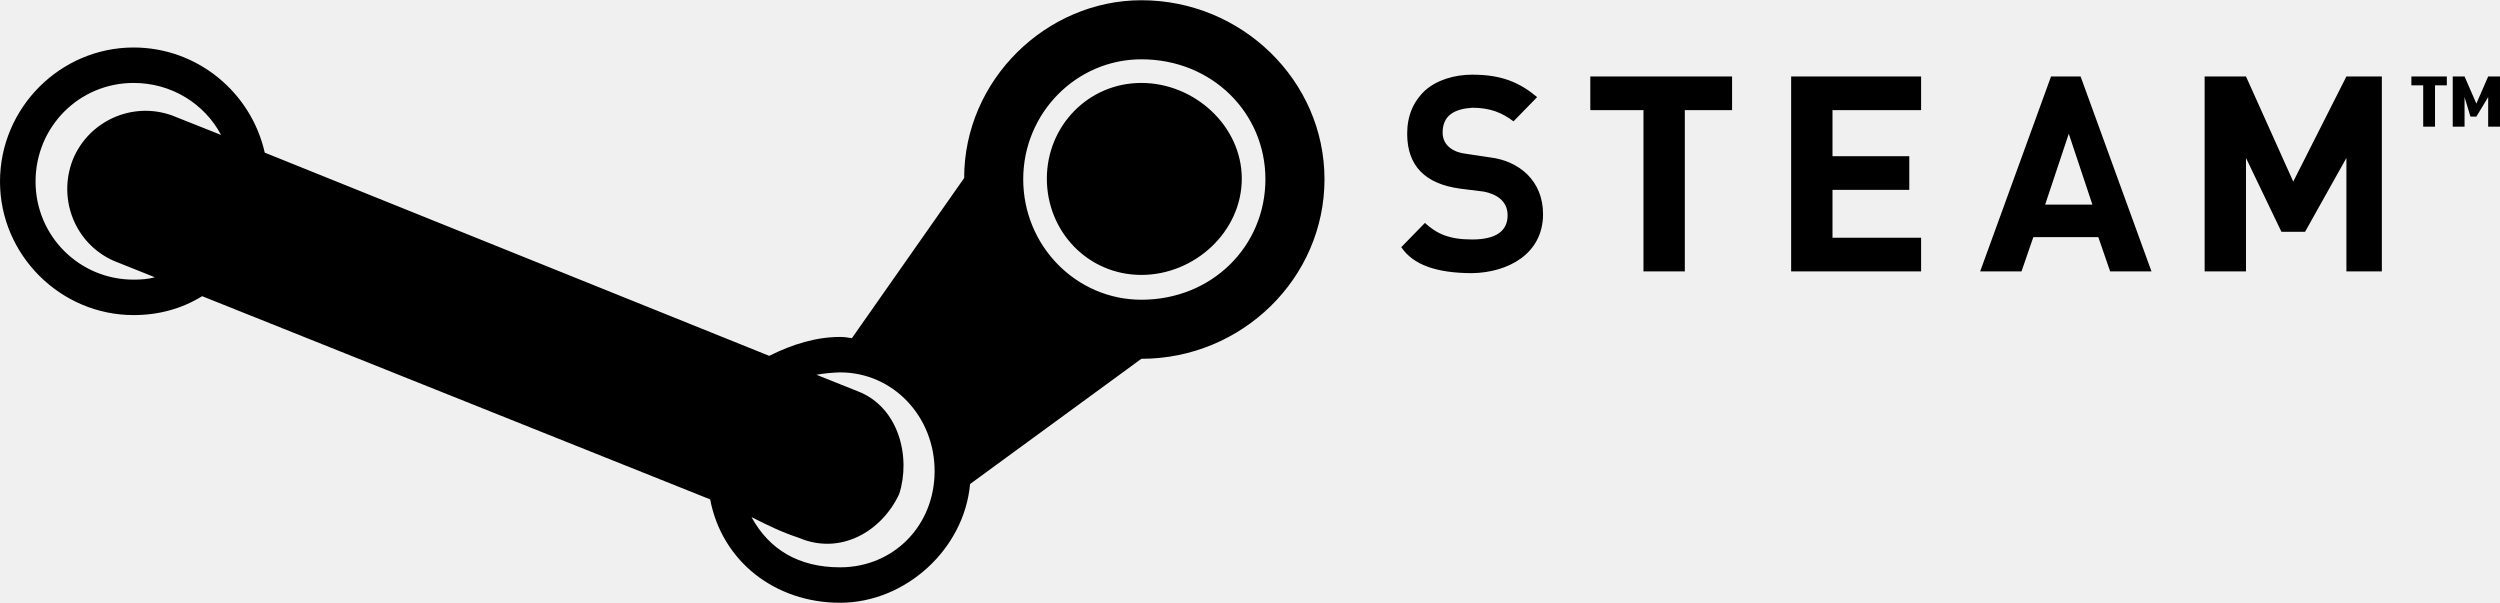
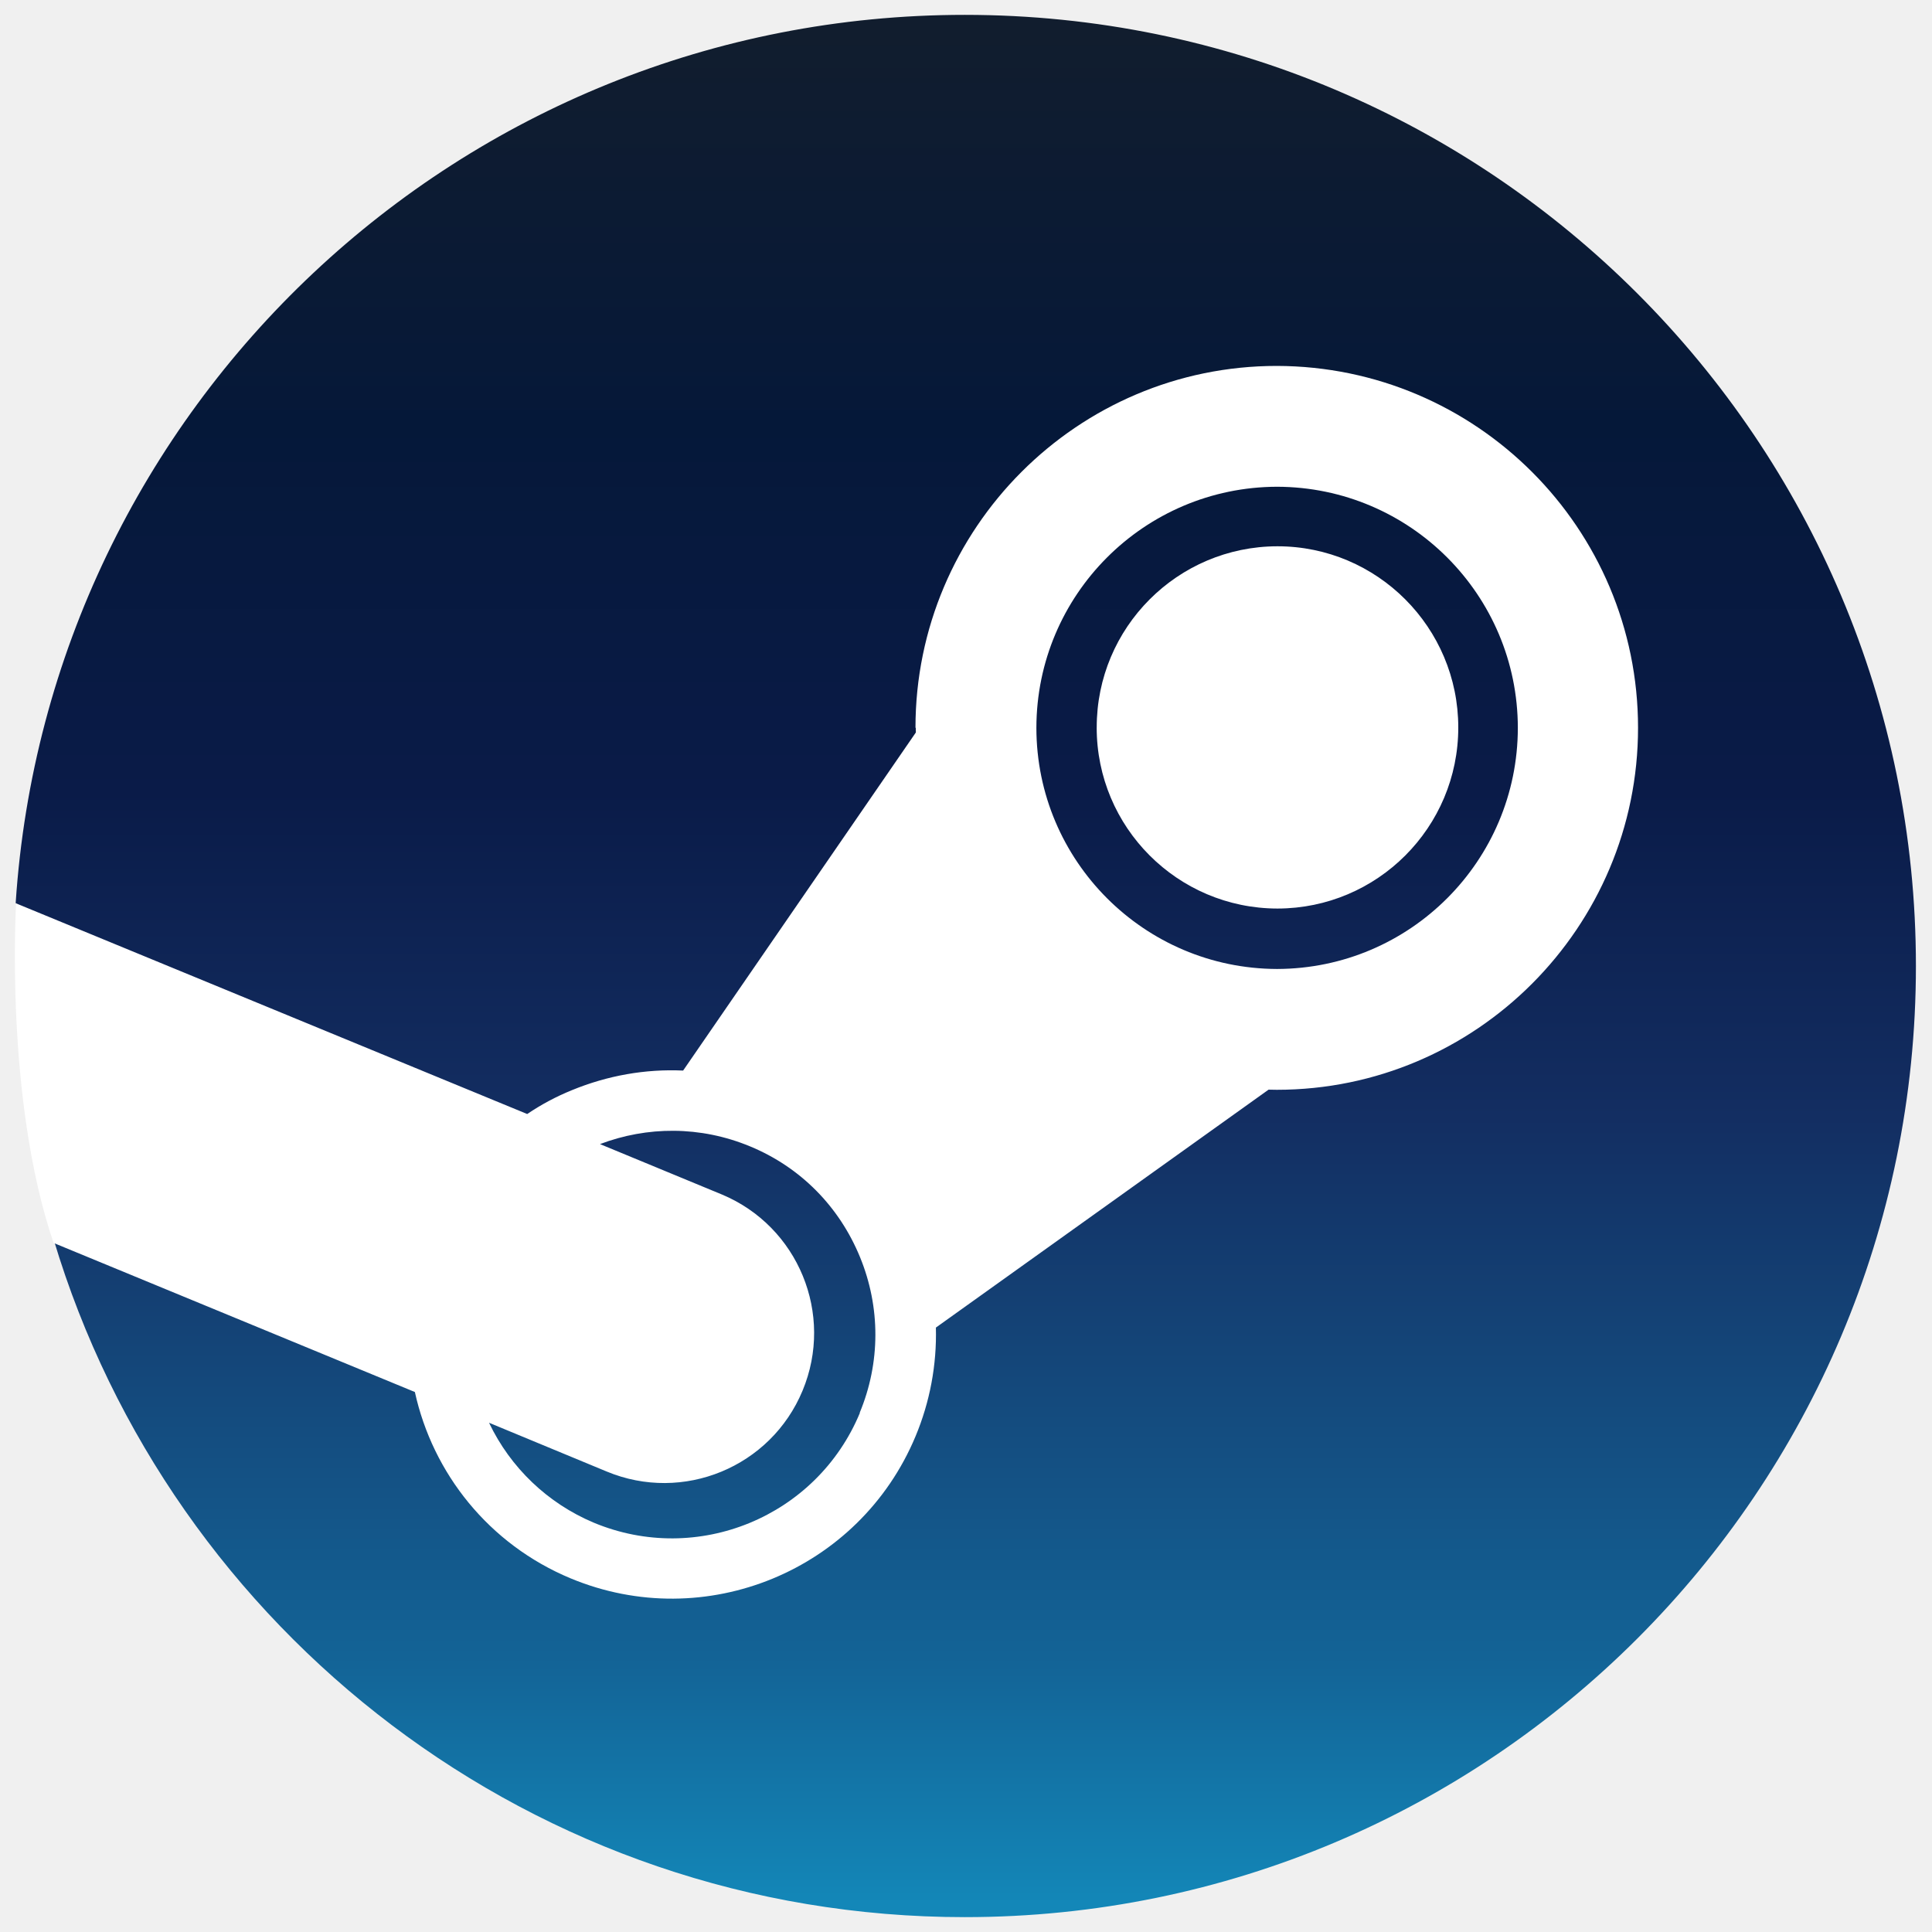
- <svg xmlns="http://www.w3.org/2000/svg" width="2500" height="603" viewBox="8.78 12 423.221 102">
-   <path d="M432 33.4h-2v-5l-2 3.3h-1l-1-3.3v5h-2v-8.5h2l2 4.6 2-4.6h2v8.5zm-9-7h-2v7h-2v-7h-2v-1.5h6v1.5zm-11 31.5h-6V38.7l-7 12.5h-4l-6-12.5v19.2h-7v-33h7l8 17.8 9-17.8h6v33zm-39 0h-7l-2-5.8h-11l-2 5.8h-7l12-33h5l12 33zm-10-11.3l-4-12-4 12h8zm-29 11.3h-22v-33h22v5.7h-15v7.8h13v5.7h-13v8.1h15v5.7zm-32-27.3h-8v27.3h-7V30.6h-9v-5.7h24v5.7zm-32 17.6c0 6.8-6 9.9-12 10-6 0-10-1.4-12-4.4l4-4.1c2 1.8 4 2.8 8 2.8s6-1.4 6-4.1c0-2.5-2-3.6-4-4l-4-.5c-6-.8-9-3.9-9-9.3 0-3 1-5.4 3-7.3 2-1.8 5-2.7 8-2.7 5 0 8 1.3 11 3.8l-4 4.1c-2-1.5-4-2.3-7-2.3-3 .2-5 1.3-5 4.2 0 2.3 2 3.4 4 3.6l4 .6c5 .6 9 4 9 9.6zm-51-6c0 9-8 16.3-17 16.3s-16-7.3-16-16.3c0-8.9 7-16.2 16-16.2s17 7.3 17 16.2zM202 12c-16 0-30 13.4-30 30.1l-19 27.1c-1-.101-1-.2-2-.2-4 0-8 1.2-12 3.2L53.6 37.8C51.3 27.6 42.2 20 31.4 20 19 20 8.78 30.2 8.78 42.7 8.78 55.1 19 65.3 31.4 65.3c4.301 0 8.2-1.1 11.601-3.2l86 34.4c2 10.5 11 17.5 22 17.5s21-9 22-20.1l29-21.2c17 0 31-13.6 31-30.4C233 25.6 219 12 202 12zm0 10c12 0 21 9.1 21 20.3 0 11.3-9 20.4-21 20.4-11 0-20-9.1-20-20.4 0-11.2 9-20.3 20-20.3zM31.4 26c6.4 0 12 3.5 14.801 8.8L37.9 31.5c-6.7-2.4-14.1.9-16.8 7.5-2.6 6.7.4 14.2 6.9 17.1l7 2.8c-1.101.3-2.3.4-3.601.4-9.199 0-16.6-7.4-16.6-16.6C14.8 33.4 22.2 26 31.4 26zM151 75c9 0 16 7.5 16 16.7 0 9.3-7 16.3-16 16.3-7 0-12-3-15-8.5 3 1.5 5 2.5 8 3.5 7 3 14-1 17-7.4 2-6.199 0-14.699-7-17.399l-7-2.8c1-.201 3-.401 4-.401z" />
+ <svg xmlns="http://www.w3.org/2000/svg" xmlns:xlink="http://www.w3.org/1999/xlink" viewBox="0 0 65 65" fill="#fff">
+   <use xlink:href="#B" x=".5" y=".5" />
+   <defs>
+     <linearGradient id="A" x2="50%" x1="50%" y2="100%" y1="0%">
+       <stop stop-color="#111d2e" offset="0%" />
+       <stop stop-color="#051839" offset="21.2%" />
+       <stop stop-color="#0a1b48" offset="40.7%" />
+       <stop stop-color="#132e62" offset="58.1%" />
+       <stop stop-color="#144b7e" offset="73.8%" />
+       <stop stop-color="#136497" offset="87.3%" />
+       <stop stop-color="#1387b8" offset="100%" />
+     </linearGradient>
+   </defs>
+   <symbol id="B">
+     <g>
+       <path d="M1.305 41.202C5.259 54.386 17.488 64 31.959 64c17.673 0 32-14.327 32-32s-14.327-32-32-32C15.001 0 1.124 13.193.028 29.874c2.074 3.477 2.879 5.628 1.275 11.328z" fill="url(#A)" />
+       <path d="M30.31 23.985l.003.158-7.83 11.375c-1.268-.058-2.54.165-3.748.662a8.14 8.14 0 0 0-1.498.8L.042 29.893s-.398 6.546 1.26 11.424l12.156 5.016c.6 2.728 2.48 5.12 5.242 6.27a8.88 8.88 0 0 0 11.603-4.782 8.89 8.89 0 0 0 .684-3.656L42.18 36.16l.275.005c6.705 0 12.155-5.466 12.155-12.18s-5.44-12.16-12.155-12.174c-6.702 0-12.155 5.46-12.155 12.174zm-1.88 23.05c-1.454 3.5-5.466 5.147-8.953 3.694a6.84 6.84 0 0 1-3.524-3.362l3.957 1.64a5.04 5.04 0 0 0 6.591-2.719 5.05 5.05 0 0 0-2.715-6.601l-4.1-1.695c1.578-.6 3.372-.62 5.05.077 1.7.703 3 2.027 3.696 3.72s.692 3.56-.01 5.246M42.466 32.1a8.12 8.12 0 0 1-8.098-8.113 8.12 8.12 0 0 1 8.098-8.111 8.12 8.12 0 0 1 8.1 8.111 8.12 8.12 0 0 1-8.1 8.113m-6.068-8.126a6.09 6.09 0 0 1 6.08-6.095c3.355 0 6.084 2.73 6.084 6.095a6.09 6.09 0 0 1-6.084 6.093 6.09 6.09 0 0 1-6.081-6.093z" />
+     </g>
+   </symbol>
</svg>
